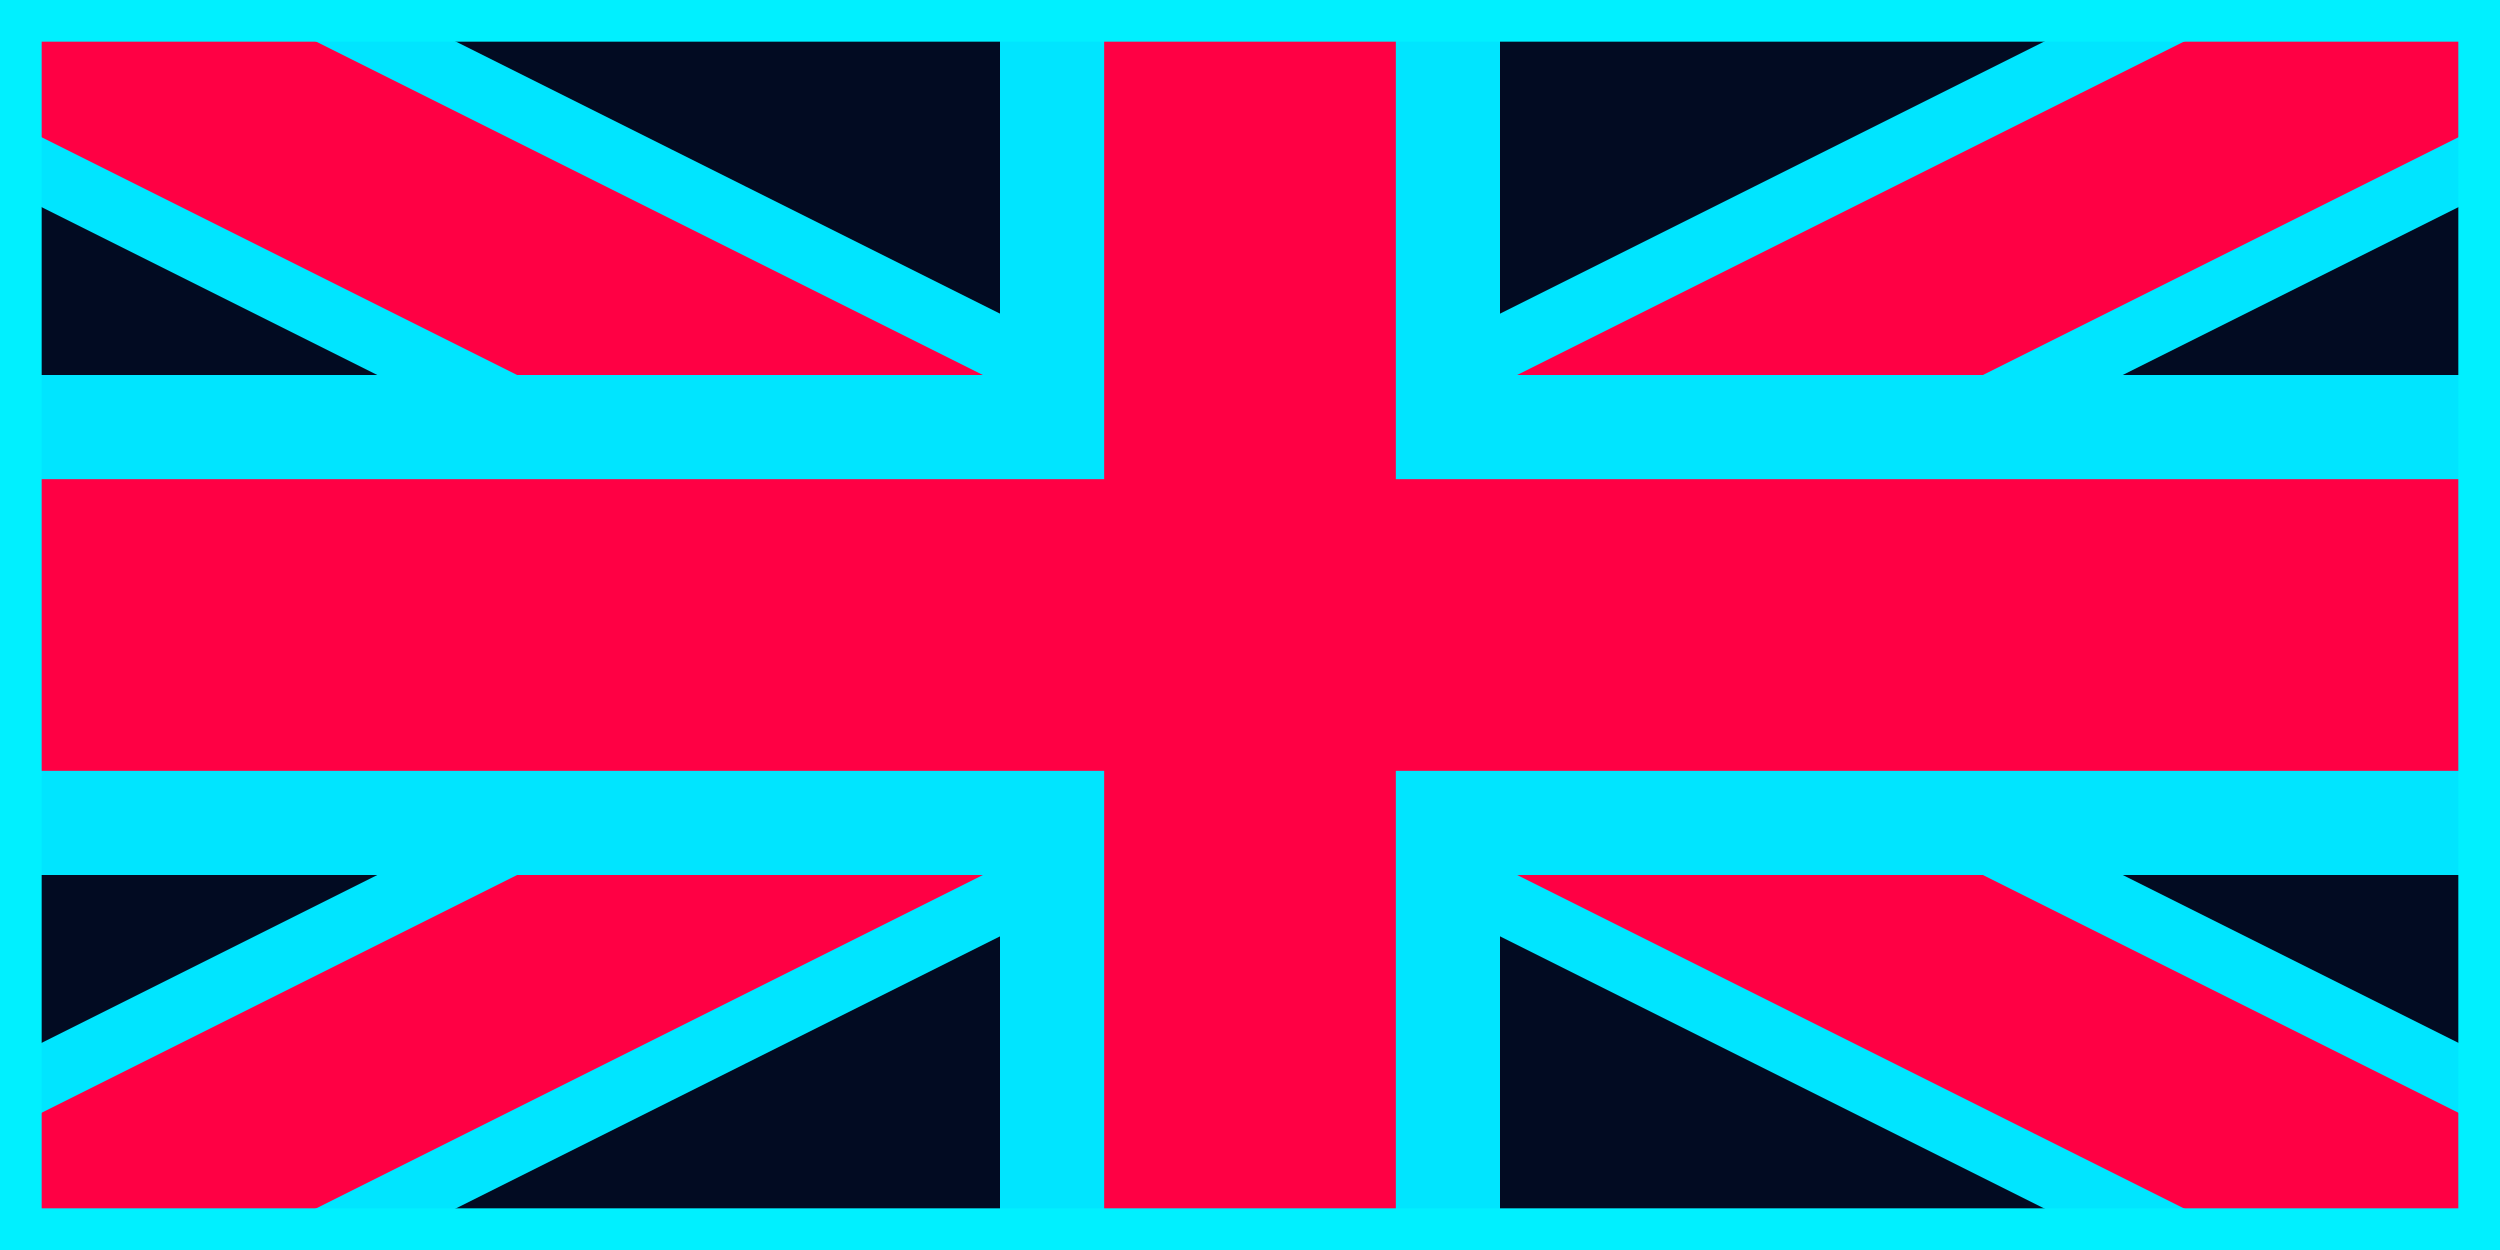
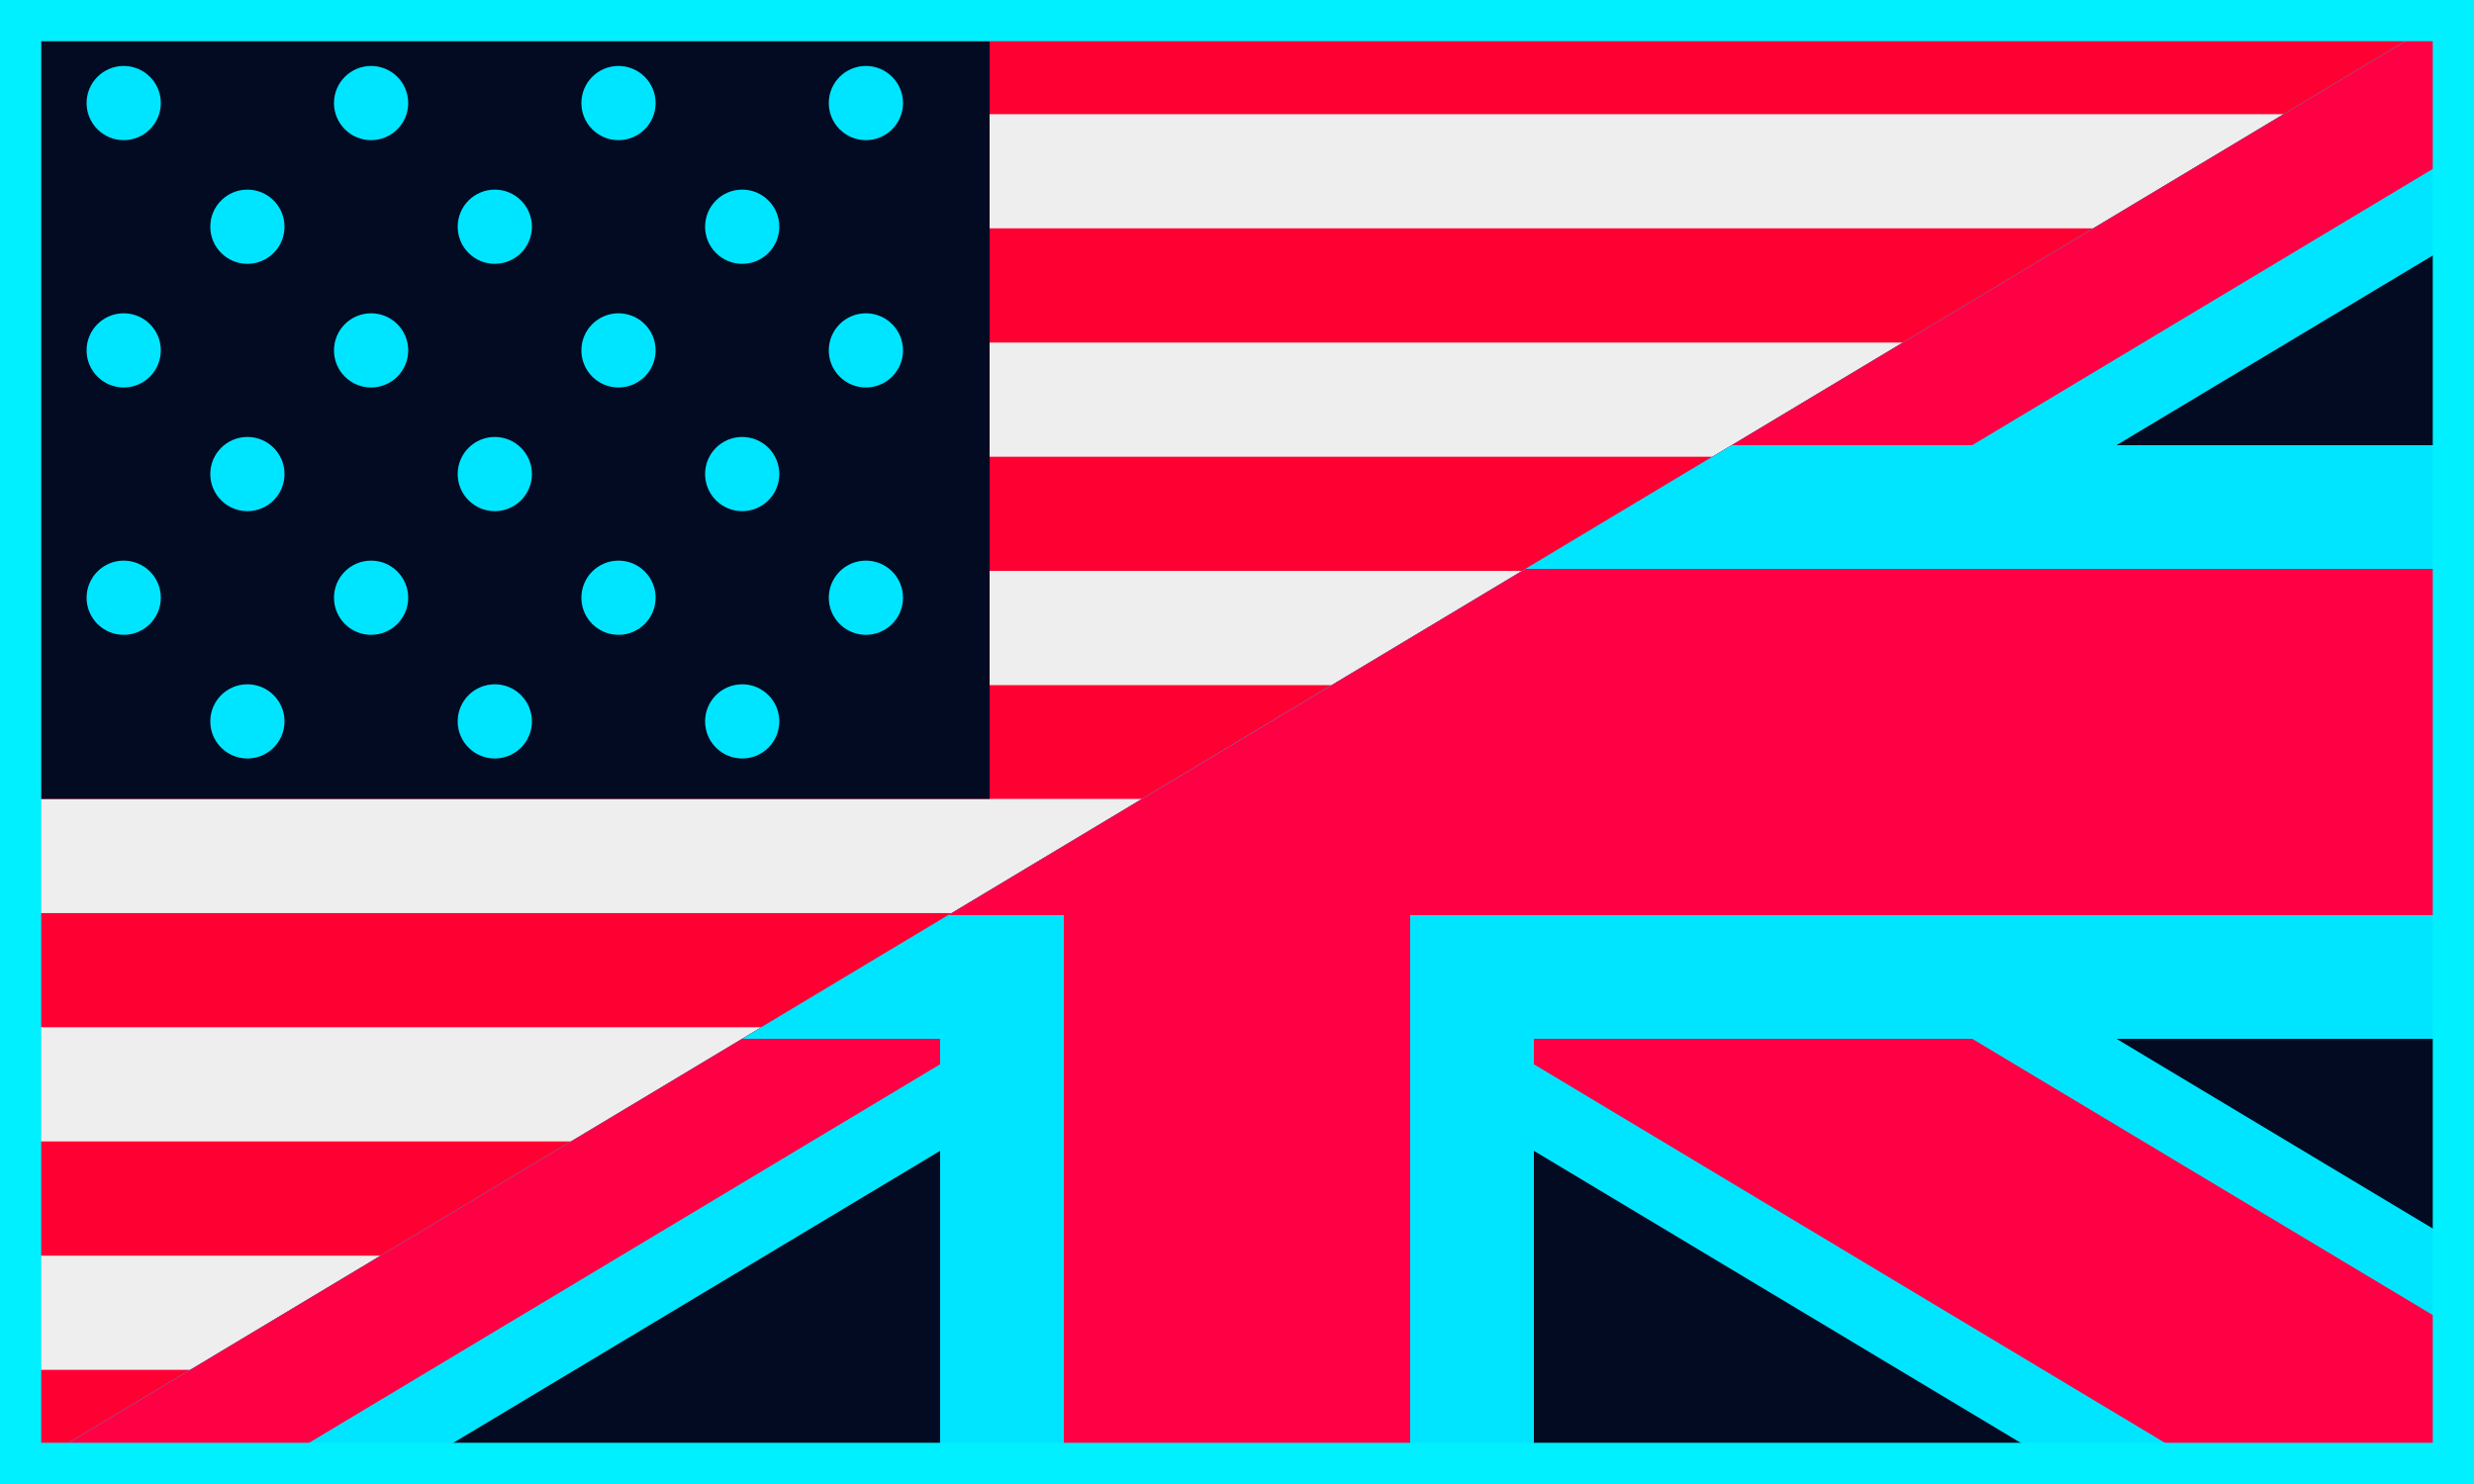
- <svg xmlns="http://www.w3.org/2000/svg" viewBox="0 0 60 30">
-   <rect width="60" height="30" fill="#020B22" />
-   <path d="M0,0 L60,30 M60,0 L0,30" stroke="#00E5FF" stroke-width="8" />
-   <path d="M0,0 L60,30 M60,0 L0,30" stroke="#FF0044" stroke-width="5" />
-   <path d="M30,0 V30 M0,15 H60" stroke="#00E5FF" stroke-width="12" />
-   <path d="M30,0 V30 M0,15 H60" stroke="#FF0044" stroke-width="7" />
-   <rect width="60" height="30" fill="none" stroke="#00F0FF" stroke-width="2" />
+ <svg xmlns="http://www.w3.org/2000/svg" viewBox="0 0 60 36">
+   <defs>
+     <clipPath id="clip-us">
+       <polygon points="0,0 60,0 0,36" />
+     </clipPath>
+     <clipPath id="clip-uk">
+       <polygon points="60,0 60,36 0,36" />
+     </clipPath>
+   </defs>
+   <g clip-path="url(#clip-us)">
+     <rect width="60" height="36" fill="#FF0033" />
+     <rect y="2.77" width="60" height="2.77" fill="#EEEEEE" />
+     <rect y="8.31" width="60" height="2.77" fill="#EEEEEE" />
+     <rect y="13.85" width="60" height="2.77" fill="#EEEEEE" />
+     <rect y="19.38" width="60" height="2.77" fill="#EEEEEE" />
+     <rect y="24.92" width="60" height="2.77" fill="#EEEEEE" />
+     <rect y="30.46" width="60" height="2.77" fill="#EEEEEE" />
+     <rect width="24" height="19.38" fill="#020B22" />
+     <circle cx="3" cy="2.5" r="0.9" fill="#00E5FF" />
+     <circle cx="9" cy="2.5" r="0.9" fill="#00E5FF" />
+     <circle cx="15" cy="2.5" r="0.9" fill="#00E5FF" />
+     <circle cx="21" cy="2.5" r="0.9" fill="#00E5FF" />
+     <circle cx="6" cy="5.5" r="0.9" fill="#00E5FF" />
+     <circle cx="12" cy="5.5" r="0.9" fill="#00E5FF" />
+     <circle cx="18" cy="5.5" r="0.9" fill="#00E5FF" />
+     <circle cx="3" cy="8.5" r="0.9" fill="#00E5FF" />
+     <circle cx="9" cy="8.5" r="0.9" fill="#00E5FF" />
+     <circle cx="15" cy="8.5" r="0.9" fill="#00E5FF" />
+     <circle cx="21" cy="8.5" r="0.9" fill="#00E5FF" />
+     <circle cx="6" cy="11.5" r="0.9" fill="#00E5FF" />
+     <circle cx="12" cy="11.5" r="0.9" fill="#00E5FF" />
+     <circle cx="18" cy="11.5" r="0.9" fill="#00E5FF" />
+     <circle cx="3" cy="14.5" r="0.9" fill="#00E5FF" />
+     <circle cx="9" cy="14.5" r="0.9" fill="#00E5FF" />
+     <circle cx="15" cy="14.5" r="0.9" fill="#00E5FF" />
+     <circle cx="21" cy="14.5" r="0.9" fill="#00E5FF" />
+     <circle cx="6" cy="17.5" r="0.9" fill="#00E5FF" />
+     <circle cx="12" cy="17.5" r="0.9" fill="#00E5FF" />
+     <circle cx="18" cy="17.5" r="0.9" fill="#00E5FF" />
+   </g>
+   <g clip-path="url(#clip-uk)">
+     <rect width="60" height="36" fill="#020B22" />
+     <path d="M0,0 L60,36 M60,0 L0,36" stroke="#00E5FF" stroke-width="9.6" />
+     <path d="M0,0 L60,36 M60,0 L0,36" stroke="#FF0044" stroke-width="6" />
+     <path d="M30,0 V36 M0,18 H60" stroke="#00E5FF" stroke-width="14.4" />
+     <path d="M30,0 V36 M0,18 H60" stroke="#FF0044" stroke-width="8.4" />
+   </g>
+   <rect width="60" height="36" fill="none" stroke="#00F0FF" stroke-width="2" />
</svg>
